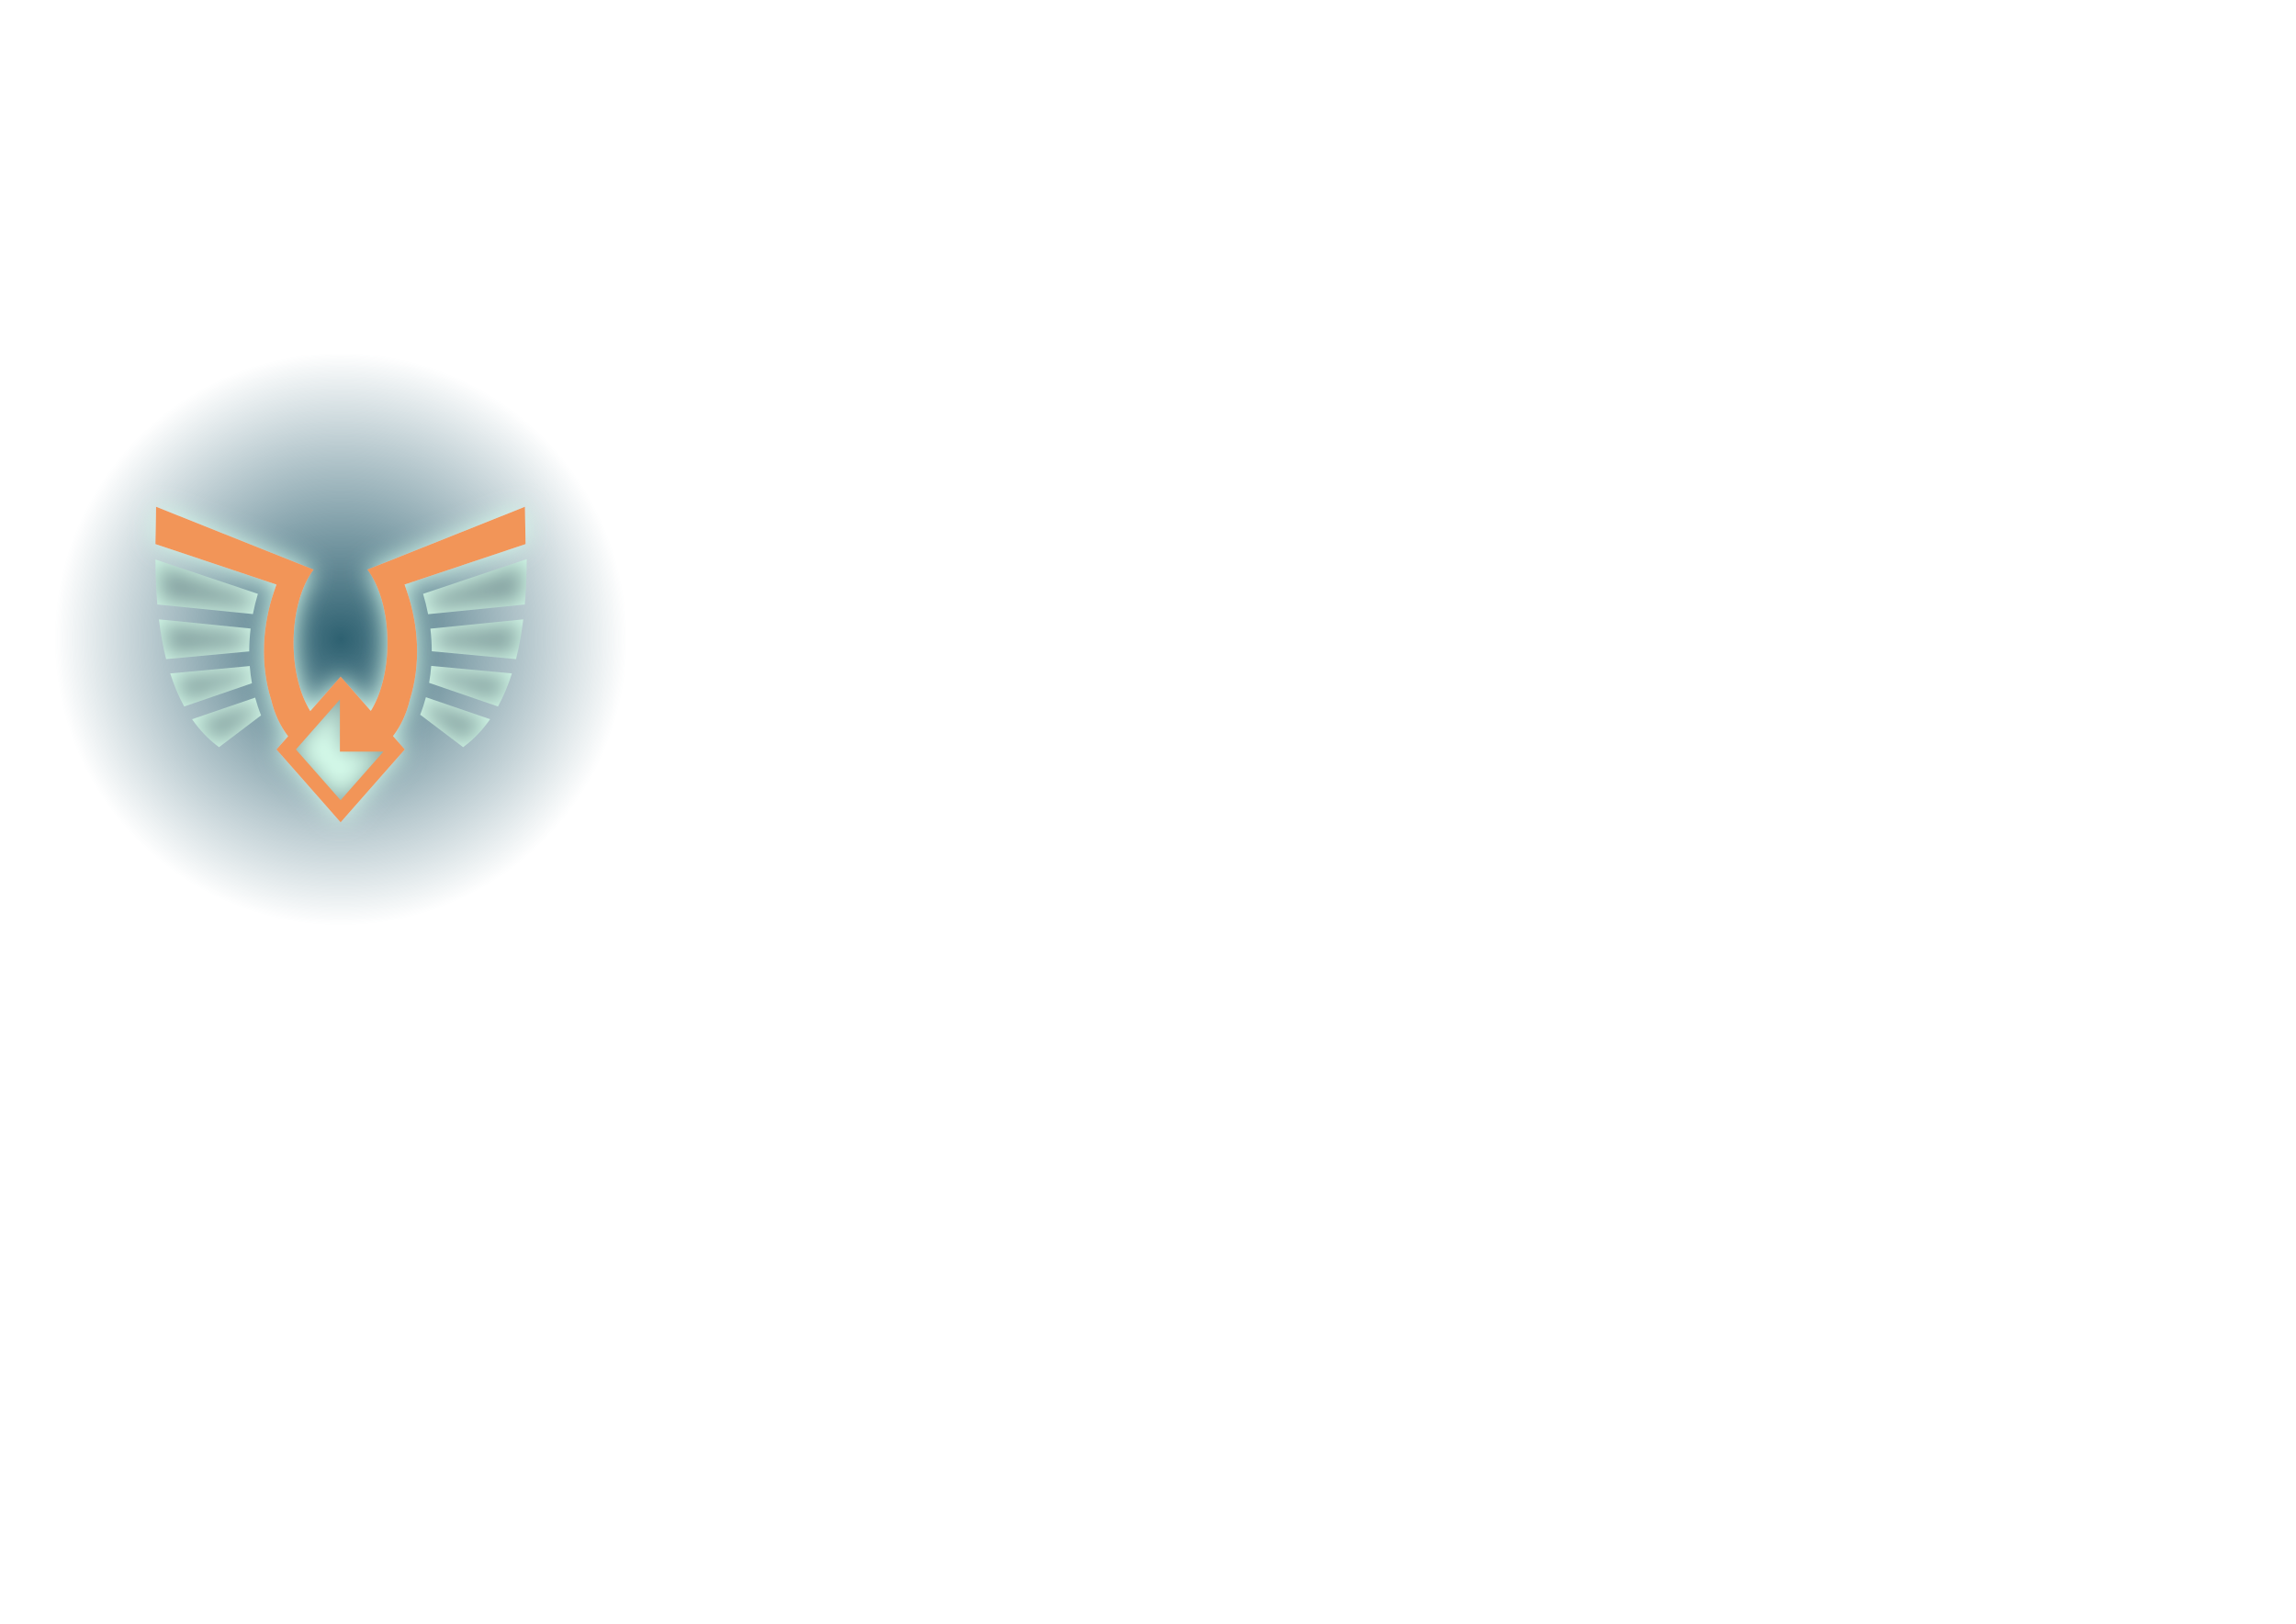
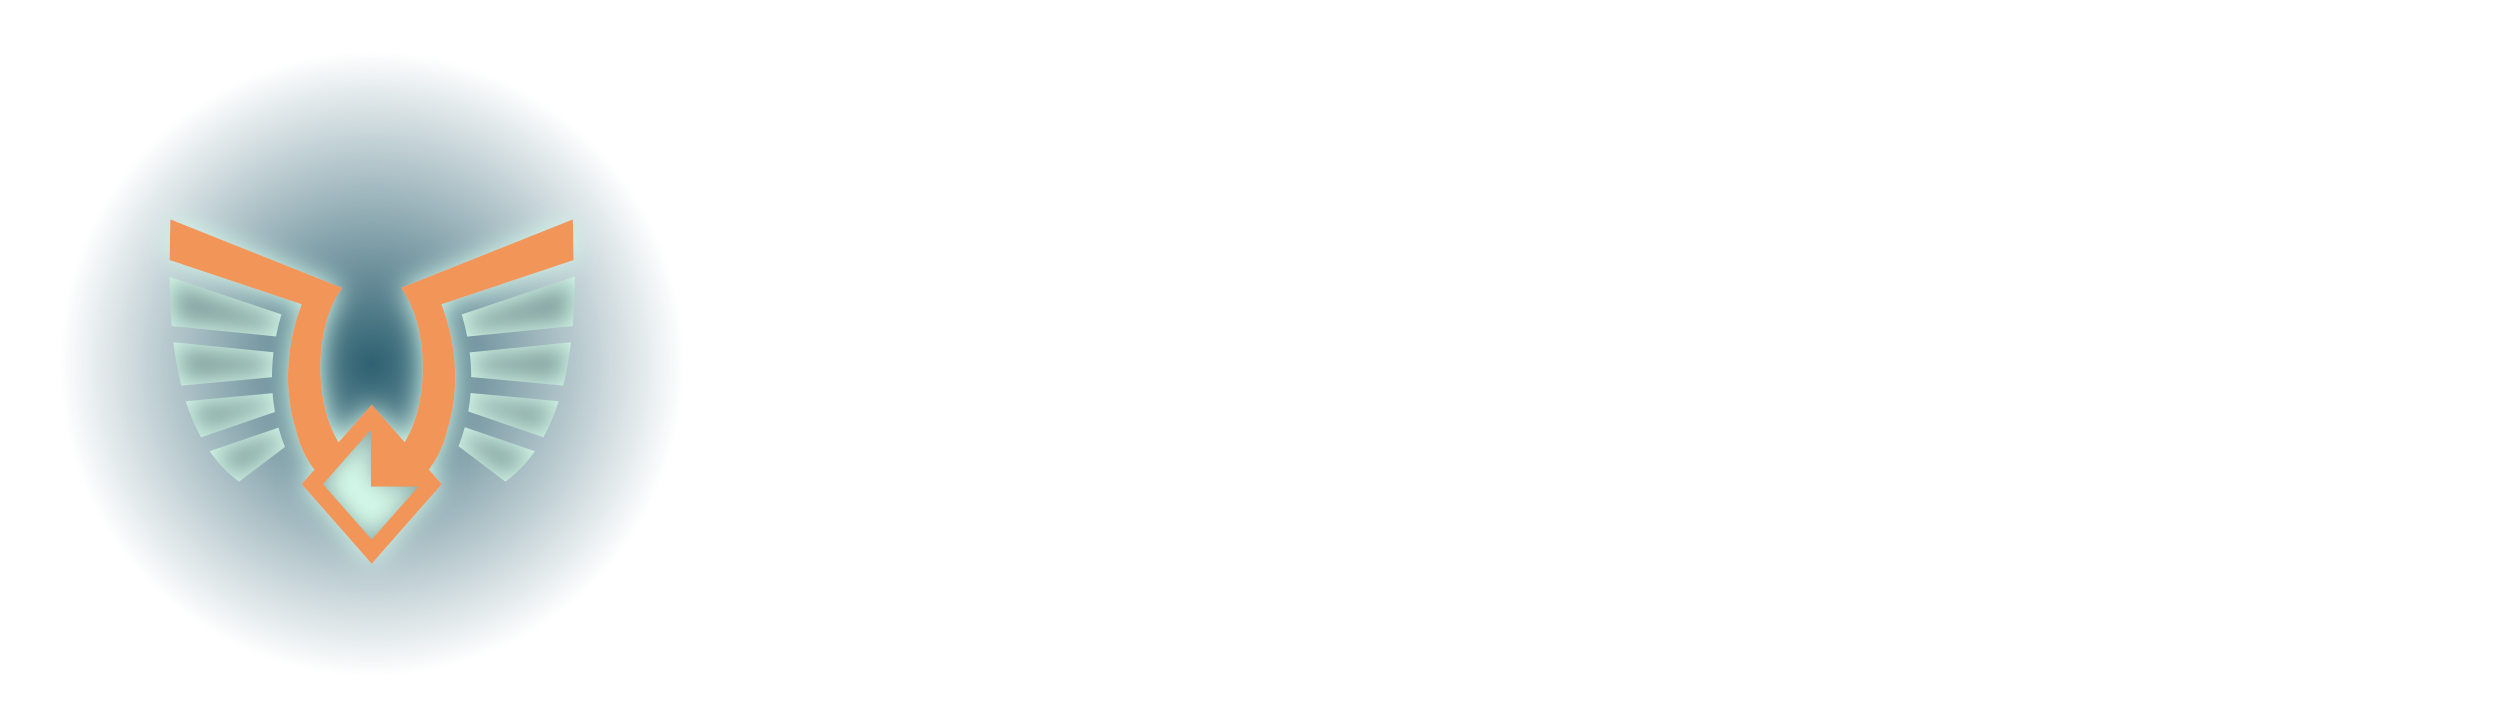
- <svg xmlns="http://www.w3.org/2000/svg" xmlns:xlink="http://www.w3.org/1999/xlink" width="297mm" height="210mm" viewBox="0 0 1052.362 744.094" id="svg2" version="1.1">
+ <svg xmlns="http://www.w3.org/2000/svg" xmlns:xlink="http://www.w3.org/1999/xlink" width="1050" height="300" viewBox="0 0 1050 300" id="svg2" version="1.1">
  <defs id="defs4">
    <linearGradient id="linearGradient5804-5-3">
      <stop style="stop-color:#f29559;stop-opacity:1;" offset="0" id="stop5832" />
      <stop style="stop-color:#d7fdec;stop-opacity:1" offset="1" id="stop5834" />
    </linearGradient>
-     <filter y="-100%" x="-100%" width="300%" height="300%" id="shadow-2">
+     <filter y="-1" x="-1" width="3" height="3" id="shadow-2">
      <feFlood id="feFlood5582" result="flood" flood-color="#d7fdec" />
      <feComposite id="feComposite5584" result="composite" operator="atop" in2="SourceGraphic" in="flood" />
      <feGaussianBlur id="feGaussianBlur5586" result="blur" stdDeviation="15" in="composite" />
      <feOffset id="feOffset5588" result="offset" dy="0" dx="0" />
      <feComposite id="feComposite5590" operator="over" in2="offset" in="SourceGraphic" />
    </filter>
-     <filter y="-100%" x="-100%" width="300%" height="300%" id="shadow-3">
+     <filter y="-1" x="-1" width="3" height="3" id="shadow-3">
      <feFlood id="feFlood5593" result="flood" flood-color="#d7fdec" />
      <feComposite id="feComposite5595" result="composite" operator="out" in2="SourceGraphic" in="flood" />
      <feGaussianBlur id="feGaussianBlur5597" result="blur" stdDeviation="15" in="composite" />
      <feOffset id="feOffset5599" result="offset" dy="0" dx="0" />
      <feComposite id="feComposite5601" operator="atop" in2="SourceGraphic" in="offset" />
    </filter>
-     <filter y="-100%" x="-100%" width="300%" height="300%" id="shadow-4">
+     <filter y="-1" x="-1" width="3" height="3" id="shadow-4">
      <feFlood id="feFlood5604" result="flood" flood-color="#d7fdec" />
      <feComposite id="feComposite5606" result="composite" operator="out" in2="SourceGraphic" in="flood" />
      <feGaussianBlur id="feGaussianBlur5608" result="blur" stdDeviation="15" in="composite" />
      <feOffset id="feOffset5610" result="offset" dy="0" dx="0" />
      <feComposite id="feComposite5612" operator="atop" in2="SourceGraphic" in="offset" />
    </filter>
-     <filter y="-100%" x="-100%" width="300%" height="300%" id="shadow-5">
+     <filter y="-1" x="-1" width="3" height="3" id="shadow-5">
      <feFlood id="feFlood5615" result="flood" flood-color="#d7fdec" />
      <feComposite id="feComposite5617" result="composite" operator="out" in2="SourceGraphic" in="flood" />
      <feGaussianBlur id="feGaussianBlur5619" result="blur" stdDeviation="15" in="composite" />
      <feOffset id="feOffset5621" result="offset" dy="0" dx="0" />
      <feComposite id="feComposite5623" operator="atop" in2="SourceGraphic" in="offset" />
    </filter>
-     <filter y="-100%" x="-100%" width="300%" height="300%" id="shadow-6">
+     <filter y="-1" x="-1" width="3" height="3" id="shadow-6">
      <feFlood id="feFlood5626" result="flood" flood-color="#d7fdec" />
      <feComposite id="feComposite5628" result="composite" operator="out" in2="SourceGraphic" in="flood" />
      <feGaussianBlur id="feGaussianBlur5630" result="blur" stdDeviation="15" in="composite" />
      <feOffset id="feOffset5632" result="offset" dy="0" dx="0" />
      <feComposite id="feComposite5634" operator="atop" in2="SourceGraphic" in="offset" />
    </filter>
-     <filter y="-100%" x="-100%" width="300%" height="300%" id="shadow-7">
+     <filter y="-1" x="-1" width="3" height="3" id="shadow-7">
      <feFlood id="feFlood5637" result="flood" flood-color="#d7fdec" />
      <feComposite id="feComposite5639" result="composite" operator="out" in2="SourceGraphic" in="flood" />
      <feGaussianBlur id="feGaussianBlur5641" result="blur" stdDeviation="15" in="composite" />
      <feOffset id="feOffset5643" result="offset" dy="0" dx="0" />
      <feComposite id="feComposite5645" operator="atop" in2="SourceGraphic" in="offset" />
    </filter>
-     <filter y="-100%" x="-100%" width="300%" height="300%" id="shadow-8">
+     <filter y="-1" x="-1" width="3" height="3" id="shadow-8">
      <feFlood id="feFlood5648" result="flood" flood-color="#d7fdec" />
      <feComposite id="feComposite5650" result="composite" operator="out" in2="SourceGraphic" in="flood" />
      <feGaussianBlur id="feGaussianBlur5652" result="blur" stdDeviation="15" in="composite" />
      <feOffset id="feOffset5654" result="offset" dy="0" dx="0" />
      <feComposite id="feComposite5656" operator="atop" in2="SourceGraphic" in="offset" />
    </filter>
-     <filter y="-100%" x="-100%" width="300%" height="300%" id="shadow-9">
+     <filter y="-1" x="-1" width="3" height="3" id="shadow-9">
      <feFlood id="feFlood5659" result="flood" flood-color="#d7fdec" />
      <feComposite id="feComposite5661" result="composite" operator="out" in2="SourceGraphic" in="flood" />
      <feGaussianBlur id="feGaussianBlur5663" result="blur" stdDeviation="15" in="composite" />
      <feOffset id="feOffset5665" result="offset" dy="0" dx="0" />
      <feComposite id="feComposite5667" operator="atop" in2="SourceGraphic" in="offset" />
    </filter>
-     <filter y="-100%" x="-100%" width="300%" height="300%" id="shadow-10">
+     <filter y="-1" x="-1" width="3" height="3" id="shadow-10">
      <feFlood id="feFlood5670" result="flood" flood-color="#d7fdec" />
      <feComposite id="feComposite5672" result="composite" operator="out" in2="SourceGraphic" in="flood" />
      <feGaussianBlur id="feGaussianBlur5674" result="blur" stdDeviation="15" in="composite" />
      <feOffset id="feOffset5676" result="offset" dy="0" dx="0" />
      <feComposite id="feComposite5678" operator="atop" in2="SourceGraphic" in="offset" />
    </filter>
-     <filter y="-100%" x="-100%" width="300%" height="300%" id="shadow-11">
+     <filter y="-1" x="-1" width="3" height="3" id="shadow-11">
      <feFlood id="feFlood5681" result="flood" flood-color="#83a0a0" />
      <feComposite id="feComposite5683" result="composite" operator="out" in2="SourceGraphic" in="flood" />
      <feGaussianBlur id="feGaussianBlur5685" result="blur" stdDeviation="15" in="composite" />
      <feOffset id="feOffset5687" result="offset" dy="0" dx="0" />
      <feComposite id="feComposite5689" operator="atop" in2="SourceGraphic" in="offset" />
    </filter>
-     <radialGradient id="gradient-0" gradientTransform="scale(0.9305996,1.074576)" cx="275.091" cy="238.233" fx="275.091" fy="238.233" r="238.233" gradientUnits="userSpaceOnUse">
+     <radialGradient id="gradient-0" gradientTransform="scale(0.9305996,1.074576)" cx="275.091" cy="238.234" fx="275.091" fy="238.234" r="238.234" gradientUnits="userSpaceOnUse">
      <stop id="stop5692" stop-opacity="1" stop-color="#2e6171" offset="0%" />
      <stop id="stop5694" stop-opacity="1" stop-color="#2b3d41" offset="100%" />
    </radialGradient>
    <linearGradient xlink:href="#linearGradient5804-5-3" id="linearGradient5810" x1="307.966" y1="275.246" x2="1033.86" y2="275.246" gradientUnits="userSpaceOnUse" />
-     <filter y="-100%" x="-100%" width="300%" height="300%" id="shadow-2-3">
+     <filter y="-1" x="-1" width="3" height="3" id="shadow-2-3">
      <feFlood id="feFlood4529" result="flood" flood-color="#d7fdec" />
      <feComposite id="feComposite4531" result="composite" operator="atop" in2="SourceGraphic" in="flood" />
      <feGaussianBlur id="feGaussianBlur4533" result="blur" stdDeviation="15" in="composite" />
      <feOffset id="feOffset4535" result="offset" dy="0" dx="0" />
      <feComposite id="feComposite4537" operator="over" in2="offset" in="SourceGraphic" />
    </filter>
-     <filter y="-100%" x="-100%" width="300%" height="300%" id="shadow-3-6">
+     <filter y="-1" x="-1" width="3" height="3" id="shadow-3-6">
      <feFlood id="feFlood4540" result="flood" flood-color="#d7fdec" />
      <feComposite id="feComposite4542" result="composite" operator="out" in2="SourceGraphic" in="flood" />
      <feGaussianBlur id="feGaussianBlur4544" result="blur" stdDeviation="15" in="composite" />
      <feOffset id="feOffset4546" result="offset" dy="0" dx="0" />
      <feComposite id="feComposite4548" operator="atop" in2="SourceGraphic" in="offset" />
    </filter>
-     <filter y="-100%" x="-100%" width="300%" height="300%" id="shadow-4-7">
+     <filter y="-1" x="-1" width="3" height="3" id="shadow-4-7">
      <feFlood id="feFlood4551" result="flood" flood-color="#d7fdec" />
      <feComposite id="feComposite4553" result="composite" operator="out" in2="SourceGraphic" in="flood" />
      <feGaussianBlur id="feGaussianBlur4555" result="blur" stdDeviation="15" in="composite" />
      <feOffset id="feOffset4557" result="offset" dy="0" dx="0" />
      <feComposite id="feComposite4559" operator="atop" in2="SourceGraphic" in="offset" />
    </filter>
-     <filter y="-100%" x="-100%" width="300%" height="300%" id="shadow-5-5">
+     <filter y="-1" x="-1" width="3" height="3" id="shadow-5-5">
      <feFlood id="feFlood4562" result="flood" flood-color="#d7fdec" />
      <feComposite id="feComposite4564" result="composite" operator="out" in2="SourceGraphic" in="flood" />
      <feGaussianBlur id="feGaussianBlur4566" result="blur" stdDeviation="15" in="composite" />
      <feOffset id="feOffset4568" result="offset" dy="0" dx="0" />
      <feComposite id="feComposite4570" operator="atop" in2="SourceGraphic" in="offset" />
    </filter>
-     <filter y="-100%" x="-100%" width="300%" height="300%" id="shadow-6-3">
+     <filter y="-1" x="-1" width="3" height="3" id="shadow-6-3">
      <feFlood id="feFlood4573" result="flood" flood-color="#d7fdec" />
      <feComposite id="feComposite4575" result="composite" operator="out" in2="SourceGraphic" in="flood" />
      <feGaussianBlur id="feGaussianBlur4577" result="blur" stdDeviation="15" in="composite" />
      <feOffset id="feOffset4579" result="offset" dy="0" dx="0" />
      <feComposite id="feComposite4581" operator="atop" in2="SourceGraphic" in="offset" />
    </filter>
-     <filter y="-100%" x="-100%" width="300%" height="300%" id="shadow-7-5">
+     <filter y="-1" x="-1" width="3" height="3" id="shadow-7-5">
      <feFlood id="feFlood4584" result="flood" flood-color="#d7fdec" />
      <feComposite id="feComposite4586" result="composite" operator="out" in2="SourceGraphic" in="flood" />
      <feGaussianBlur id="feGaussianBlur4588" result="blur" stdDeviation="15" in="composite" />
      <feOffset id="feOffset4590" result="offset" dy="0" dx="0" />
      <feComposite id="feComposite4592" operator="atop" in2="SourceGraphic" in="offset" />
    </filter>
-     <filter y="-100%" x="-100%" width="300%" height="300%" id="shadow-8-6">
+     <filter y="-1" x="-1" width="3" height="3" id="shadow-8-6">
      <feFlood id="feFlood4595" result="flood" flood-color="#d7fdec" />
      <feComposite id="feComposite4597" result="composite" operator="out" in2="SourceGraphic" in="flood" />
      <feGaussianBlur id="feGaussianBlur4599" result="blur" stdDeviation="15" in="composite" />
      <feOffset id="feOffset4601" result="offset" dy="0" dx="0" />
      <feComposite id="feComposite4603" operator="atop" in2="SourceGraphic" in="offset" />
    </filter>
-     <filter y="-100%" x="-100%" width="300%" height="300%" id="shadow-9-2">
+     <filter y="-1" x="-1" width="3" height="3" id="shadow-9-2">
      <feFlood id="feFlood4606" result="flood" flood-color="#d7fdec" />
      <feComposite id="feComposite4608" result="composite" operator="out" in2="SourceGraphic" in="flood" />
      <feGaussianBlur id="feGaussianBlur4610" result="blur" stdDeviation="15" in="composite" />
      <feOffset id="feOffset4612" result="offset" dy="0" dx="0" />
      <feComposite id="feComposite4614" operator="atop" in2="SourceGraphic" in="offset" />
    </filter>
-     <filter y="-100%" x="-100%" width="300%" height="300%" id="shadow-10-9">
+     <filter y="-1" x="-1" width="3" height="3" id="shadow-10-9">
      <feFlood id="feFlood4617" result="flood" flood-color="#d7fdec" />
      <feComposite id="feComposite4619" result="composite" operator="out" in2="SourceGraphic" in="flood" />
      <feGaussianBlur id="feGaussianBlur4621" result="blur" stdDeviation="15" in="composite" />
      <feOffset id="feOffset4623" result="offset" dy="0" dx="0" />
      <feComposite id="feComposite4625" operator="atop" in2="SourceGraphic" in="offset" />
    </filter>
-     <filter y="-100%" x="-100%" width="300%" height="300%" id="shadow-11-1">
+     <filter y="-1" x="-1" width="3" height="3" id="shadow-11-1">
      <feFlood id="feFlood4628" result="flood" flood-color="#83a0a0" />
      <feComposite id="feComposite4630" result="composite" operator="out" in2="SourceGraphic" in="flood" />
      <feGaussianBlur id="feGaussianBlur4632" result="blur" stdDeviation="15" in="composite" />
      <feOffset id="feOffset4634" result="offset" dy="0" dx="0" />
      <feComposite id="feComposite4636" operator="atop" in2="SourceGraphic" in="offset" />
    </filter>
    <radialGradient id="gradient-0-2" cx="256" cy="256" fx="256" fy="256" r="256" gradientUnits="userSpaceOnUse">
      <stop id="stop4639" stop-opacity="1" stop-color="#2e6171" offset="0%" />
      <stop id="stop4641" stop-opacity="0" stop-color="#2e6171" offset="100%" />
    </radialGradient>
    <linearGradient xlink:href="#linearGradient5804-5-3" id="linearGradient4309" gradientUnits="userSpaceOnUse" x1="307.966" y1="275.246" x2="1033.86" y2="275.246" />
    <linearGradient xlink:href="#linearGradient5804-5-3" id="linearGradient4311" gradientUnits="userSpaceOnUse" x1="307.966" y1="275.246" x2="1033.86" y2="275.246" />
    <linearGradient xlink:href="#linearGradient5804-5-3" id="linearGradient4313" gradientUnits="userSpaceOnUse" x1="307.966" y1="275.246" x2="1033.86" y2="275.246" />
  </defs>
-   <g id="layer1" transform="translate(0,-308.2677)">
-     <g id="g4736" transform="matrix(0.5126836,0,0,0.5126836,24.93318,469.8978)">
+   <g id="layer1" transform="translate(0,-752.3622)">
+     <g id="g4736" transform="matrix(0.5126836,0,0,0.5126836,24.93318,773.8978)">
      <circle style="fill:url(#gradient-0-2)" id="circle4643" r="256" cy="256" cx="256" />
      <g id="g4645" class="">
        <g id="g4647" transform="matrix(0.7,0,0,0.7,76.8,76.8)">
          <path style="fill:#f29559;filter:url(#shadow-2-3)" id="path4649" d="m 20.156,87 -0.875,47.688 145.564,48.718 8.937,2.97 -3.06,8.905 c -14.857,43.4 -17.932,93.212 -3.564,138.47 4.103,17.557 11.6,33.377 21.53,46.344 l -9.405,10.656 -5.468,6.188 5.47,6.156 69.53,78.97 7.032,7.936 7,-7.938 69.562,-78.968 5.438,-6.156 -5.438,-6.188 -9.562,-10.875 c 9.85,-12.927 17.294,-28.664 21.375,-46.125 14.367,-45.258 11.292,-95.07 -3.564,-138.47 l -3.062,-8.905 8.937,-2.97 L 492.097,134.688 491.22,87 289.97,167.188 c 15.49,20.604 25.624,54.782 25.624,93.468 0,34.853 -8.233,66.033 -21.188,86.938 l -31.562,-35.813 -7,-7.936 -7.03,7.937 -31.72,36 c -13.023,-20.904 -21.313,-52.165 -21.313,-87.124 0,-38.664 10.118,-72.83 25.595,-93.437 L 20.155,87 Z" class="" />
          <path style="fill:#83a0a0;filter:url(#shadow-3-6)" id="path4651" d="M 493.5,153.906 361.156,198.22 c 2.563,8.47 4.695,17.156 6.406,25.968 l 123.532,-12.375 c 1.643,-19.07 2.36,-38.526 2.406,-57.907 z" class="" />
          <path style="fill:#83a0a0;filter:url(#shadow-4-7)" id="path4653" d="m 19.344,154.406 c 0.057,19.218 0.776,38.496 2.406,57.406 l 122.063,12.22 c 1.706,-8.758 3.827,-17.39 6.375,-25.813 L 19.344,154.405 Z" class="" />
          <path style="fill:#83a0a0;filter:url(#shadow-5-5)" id="path4655" d="m 23.75,230.812 c 2.137,17.497 5.116,34.54 9.22,50.75 l 106.124,-9.843 c 0.017,-9.794 0.65,-19.534 1.812,-29.19 L 23.75,230.813 Z" class="" />
          <path style="fill:#83a0a0;filter:url(#shadow-6-3)" id="path4657" d="M 489.094,230.812 370.47,242.656 c 1.145,9.562 1.757,19.21 1.78,28.906 l 107.625,10 c 4.102,-16.208 7.082,-33.257 9.22,-50.75 z" class="" />
          <path style="fill:#83a0a0;filter:url(#shadow-7-5)" id="path4659" d="m 371.564,290.25 c -0.558,7.228 -1.46,14.45 -2.72,21.625 l 87.97,30.156 c 7.116,-12.94 13.018,-27.084 17.842,-42.186 l -103.094,-9.594 z" class="" />
          <path style="fill:#83a0a0;filter:url(#shadow-8-6)" id="path4661" d="m 139.781,290.406 -101.593,9.438 c 4.824,15.1 10.73,29.25 17.844,42.187 l 86.564,-29.655 c -1.298,-7.288 -2.242,-14.624 -2.813,-21.97 z" class="" />
          <path style="fill:#83a0a0;filter:url(#shadow-9-2)" id="path4663" d="m 364.781,330.25 c -2.015,7.52 -4.447,14.958 -7.342,22.28 L 412.28,394 c 13.427,-9.784 24.838,-21.827 34.47,-35.688 L 364.78,330.25 Z" class="" />
          <path style="fill:#83a0a0;filter:url(#shadow-10-9)" id="path4665" d="m 146.689,330.72 -80.595,27.59 c 9.63,13.86 21.04,25.904 34.47,35.688 l 53.686,-40.625 c -2.98,-7.443 -5.493,-15.007 -7.563,-22.656 z" class="" />
          <path style="fill:#d7fdec;filter:url(#shadow-11-1)" id="path4667" d="m 254.939,333.125 0,66.563 55.561,0 -54.688,62.03 -57.093,-64.78 56.218,-63.813 z" class="selected" />
        </g>
      </g>
    </g>
-     <flowRoot xml:space="preserve" id="flowRoot4265" style="fill:black;stroke:none;stroke-opacity:1;stroke-width:1px;stroke-linejoin:miter;stroke-linecap:butt;fill-opacity:1;font-family:'Harry P';font-style:normal;font-weight:normal;font-size:30px;line-height:125%;letter-spacing:0px;word-spacing:0px;-inkscape-font-specification:'Harry P, Normal';font-stretch:normal;font-variant:normal;text-anchor:start;text-align:start;writing-mode:lr">
+     <flowRoot xml:space="preserve" id="flowRoot4265" style="font-style:normal;font-variant:normal;font-weight:normal;font-stretch:normal;font-size:30px;line-height:125%;font-family:'Harry P';-inkscape-font-specification:'Harry P, Normal';text-align:start;letter-spacing:0px;word-spacing:0px;writing-mode:lr-tb;text-anchor:start;fill:#000000;fill-opacity:1;stroke:none;stroke-width:1px;stroke-linecap:butt;stroke-linejoin:miter;stroke-opacity:1">
      <flowRegion id="flowRegion4267">
        <rect id="rect4269" width="323.249" height="147.482" x="351.533" y="222.856" />
      </flowRegion>
      <flowPara id="flowPara4271" />
    </flowRoot>
-     <flowRoot xml:space="preserve" id="flowRoot4159" style="fill:black;stroke:none;stroke-opacity:1;stroke-width:1px;stroke-linejoin:miter;stroke-linecap:butt;fill-opacity:1;font-family:Orbitron;font-style:normal;font-weight:bold;font-size:60px;line-height:125%;letter-spacing:0px;word-spacing:0px;-inkscape-font-specification:'Orbitron Bold';font-stretch:normal;font-variant:normal;text-anchor:start;text-align:start;writing-mode:lr;">
+     <flowRoot xml:space="preserve" id="flowRoot4159" style="font-style:normal;font-variant:normal;font-weight:bold;font-stretch:normal;font-size:60px;line-height:125%;font-family:Orbitron;-inkscape-font-specification:'Orbitron Bold';text-align:start;letter-spacing:0px;word-spacing:0px;writing-mode:lr-tb;text-anchor:start;fill:#000000;fill-opacity:1;stroke:none;stroke-width:1px;stroke-linecap:butt;stroke-linejoin:miter;stroke-opacity:1">
      <flowRegion id="flowRegion4161">
-         <rect id="rect4163" width="488.914" height="127.279" x="296.985" y="239.018" style="-inkscape-font-specification:'Orbitron Bold';font-family:Orbitron;font-weight:bold;font-style:normal;font-stretch:normal;font-variant:normal;font-size:60px;" />
+         <rect id="rect4163" width="488.914" height="127.279" x="296.985" y="239.018" style="font-style:normal;font-variant:normal;font-weight:bold;font-stretch:normal;font-size:60px;font-family:Orbitron;-inkscape-font-specification:'Orbitron Bold'" />
      </flowRegion>
      <flowPara id="flowPara4165" />
    </flowRoot>
-     <flowRoot xml:space="preserve" id="flowRoot4167" style="font-style:normal;font-variant:normal;font-weight:bold;font-stretch:normal;font-size:30px;line-height:125%;font-family:Orbitron;-inkscape-font-specification:'Orbitron Bold';text-align:start;letter-spacing:0px;word-spacing:0px;writing-mode:lr-tb;text-anchor:start;fill:#000000;fill-opacity:1;stroke:none;stroke-width:1px;stroke-linecap:butt;stroke-linejoin:miter;stroke-opacity:1;" transform="translate(0,308.2677)">
+     <flowRoot xml:space="preserve" id="flowRoot4167" style="font-style:normal;font-variant:normal;font-weight:bold;font-stretch:normal;font-size:30px;line-height:125%;font-family:Orbitron;-inkscape-font-specification:'Orbitron Bold';text-align:start;letter-spacing:0px;word-spacing:0px;writing-mode:lr-tb;text-anchor:start;fill:#000000;fill-opacity:1;stroke:none;stroke-width:1px;stroke-linecap:butt;stroke-linejoin:miter;stroke-opacity:1" transform="translate(0,308.2677)">
      <flowRegion id="flowRegion4169">
-         <rect id="rect4171" width="377.797" height="66.67" x="363.655" y="257.201" style="-inkscape-font-specification:'Orbitron Bold';font-family:Orbitron;font-weight:bold;font-style:normal;font-stretch:normal;font-variant:normal;" />
+         <rect id="rect4171" width="377.797" height="66.67" x="363.655" y="257.201" style="font-style:normal;font-variant:normal;font-weight:bold;font-stretch:normal;font-family:Orbitron;-inkscape-font-specification:'Orbitron Bold'" />
      </flowRegion>
      <flowPara id="flowPara4173" />
    </flowRoot>
    <flowRoot xml:space="preserve" id="flowRoot4175" style="font-style:normal;font-variant:normal;font-weight:normal;font-stretch:normal;font-size:30px;line-height:125%;font-family:'Harry P';-inkscape-font-specification:'Harry P, Normal';text-align:start;letter-spacing:0px;word-spacing:0px;writing-mode:lr-tb;text-anchor:start;fill:#000000;fill-opacity:1;stroke:none;stroke-width:1px;stroke-linecap:butt;stroke-linejoin:miter;stroke-opacity:1" transform="translate(0,308.2677)">
      <flowRegion id="flowRegion4177">
        <rect id="rect4179" width="289.914" height="86.873" x="336.381" y="259.221" />
      </flowRegion>
      <flowPara id="flowPara4181" />
    </flowRoot>
-     <flowRoot xml:space="preserve" id="flowRoot4193" style="fill:black;stroke:none;stroke-opacity:1;stroke-width:1px;stroke-linejoin:miter;stroke-linecap:butt;fill-opacity:1;font-family:Orbitron;font-style:normal;font-weight:bold;font-size:80px;line-height:125%;letter-spacing:0px;word-spacing:0px;-inkscape-font-specification:'Orbitron, Bold';font-stretch:normal;font-variant:normal;text-anchor:start;text-align:start;writing-mode:lr;">
+     <flowRoot xml:space="preserve" id="flowRoot4193" style="font-style:normal;font-variant:normal;font-weight:bold;font-stretch:normal;font-size:80px;line-height:125%;font-family:Orbitron;-inkscape-font-specification:'Orbitron, Bold';text-align:start;letter-spacing:0px;word-spacing:0px;writing-mode:lr-tb;text-anchor:start;fill:#000000;fill-opacity:1;stroke:none;stroke-width:1px;stroke-linecap:butt;stroke-linejoin:miter;stroke-opacity:1">
      <flowRegion id="flowRegion4195">
-         <rect id="rect4197" width="463.66" height="108.086" x="313.147" y="231.947" style="-inkscape-font-specification:'Orbitron, Bold';font-family:Orbitron;font-weight:bold;font-style:normal;font-stretch:normal;font-variant:normal;font-size:80px;text-anchor:start;text-align:start;writing-mode:lr;line-height:125%;" />
+         <rect id="rect4197" width="463.66" height="108.086" x="313.147" y="231.947" style="font-style:normal;font-variant:normal;font-weight:bold;font-stretch:normal;font-size:80px;line-height:125%;font-family:Orbitron;-inkscape-font-specification:'Orbitron, Bold';text-align:start;writing-mode:lr-tb;text-anchor:start" />
      </flowRegion>
      <flowPara id="flowPara4201" />
    </flowRoot>
-     <flowRoot xml:space="preserve" id="flowRoot4203" style="font-style:normal;font-variant:normal;font-weight:bold;font-stretch:normal;font-size:80px;line-height:125%;font-family:Orbitron;-inkscape-font-specification:'Orbitron, Bold';text-align:start;letter-spacing:0px;word-spacing:0px;writing-mode:lr-tb;text-anchor:start;fill:url(#linearGradient5810);fill-opacity:1;stroke:#2b3d41;stroke-width:3;stroke-linecap:butt;stroke-linejoin:miter;stroke-miterlimit:4;stroke-dasharray:none;stroke-opacity:1" transform="translate(-35.35534,353.44)">
+     <flowRoot xml:space="preserve" id="flowRoot4203" style="font-style:normal;font-variant:normal;font-weight:bold;font-stretch:normal;font-size:80px;line-height:125%;font-family:Orbitron;-inkscape-font-specification:'Orbitron, Bold';text-align:start;letter-spacing:0px;word-spacing:0px;writing-mode:lr-tb;text-anchor:start;fill:url(#linearGradient5810);fill-opacity:1;stroke:#2b3d41;stroke-width:3;stroke-linecap:butt;stroke-linejoin:miter;stroke-miterlimit:4;stroke-dasharray:none;stroke-opacity:1" transform="translate(-35.35534,657.44)">
      <flowRegion id="flowRegion4205" style="fill:url(#linearGradient4311);fill-opacity:1">
        <rect id="rect4207" width="784.888" height="116.168" x="305.066" y="221.846" style="fill:url(#linearGradient4309);fill-opacity:1;stroke:#2b3d41;stroke-width:3;stroke-miterlimit:4;stroke-dasharray:none;stroke-opacity:1" />
      </flowRegion>
      <flowPara id="flowPara4209" style="fill:url(#linearGradient4313);fill-opacity:1">Ranger's Royale</flowPara>
    </flowRoot>
  </g>
</svg>
